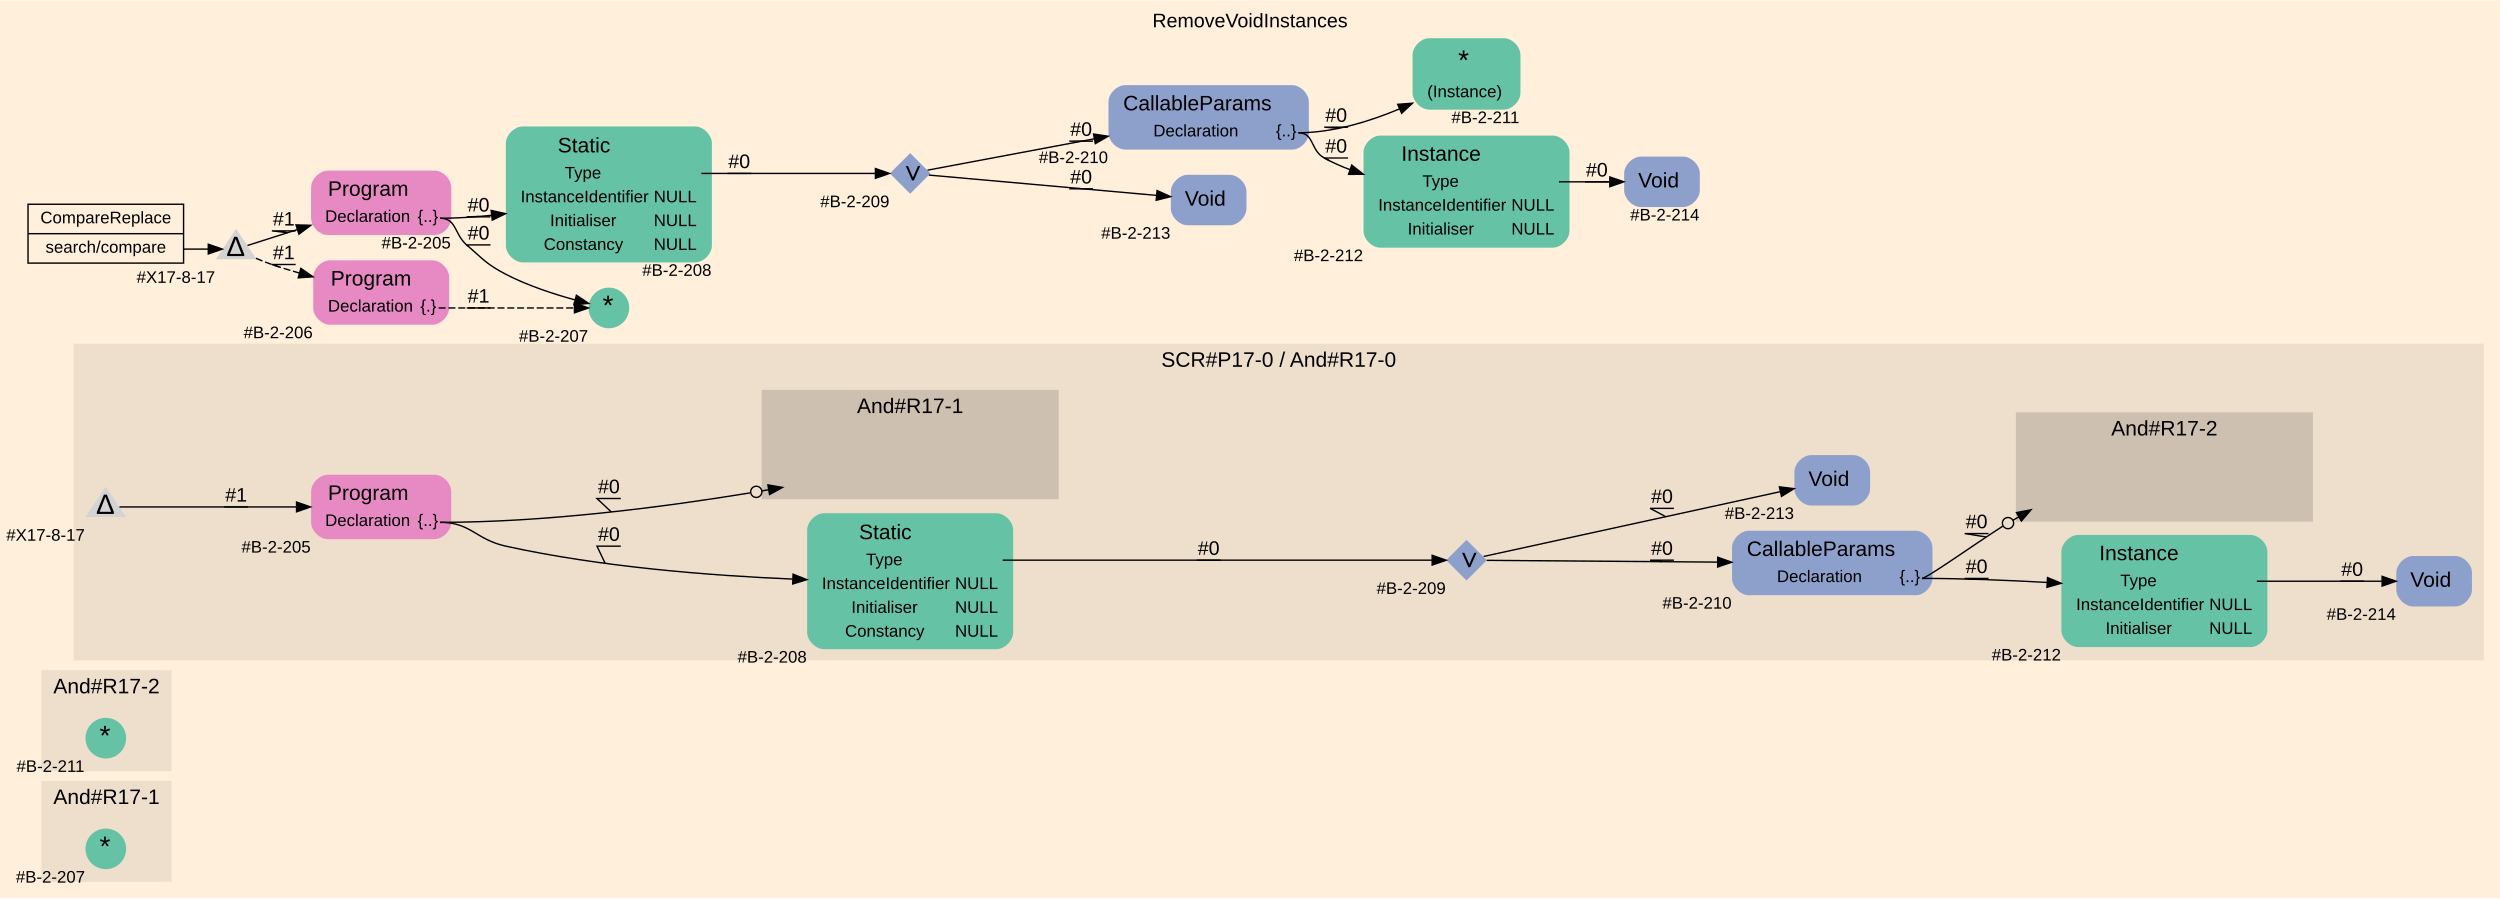
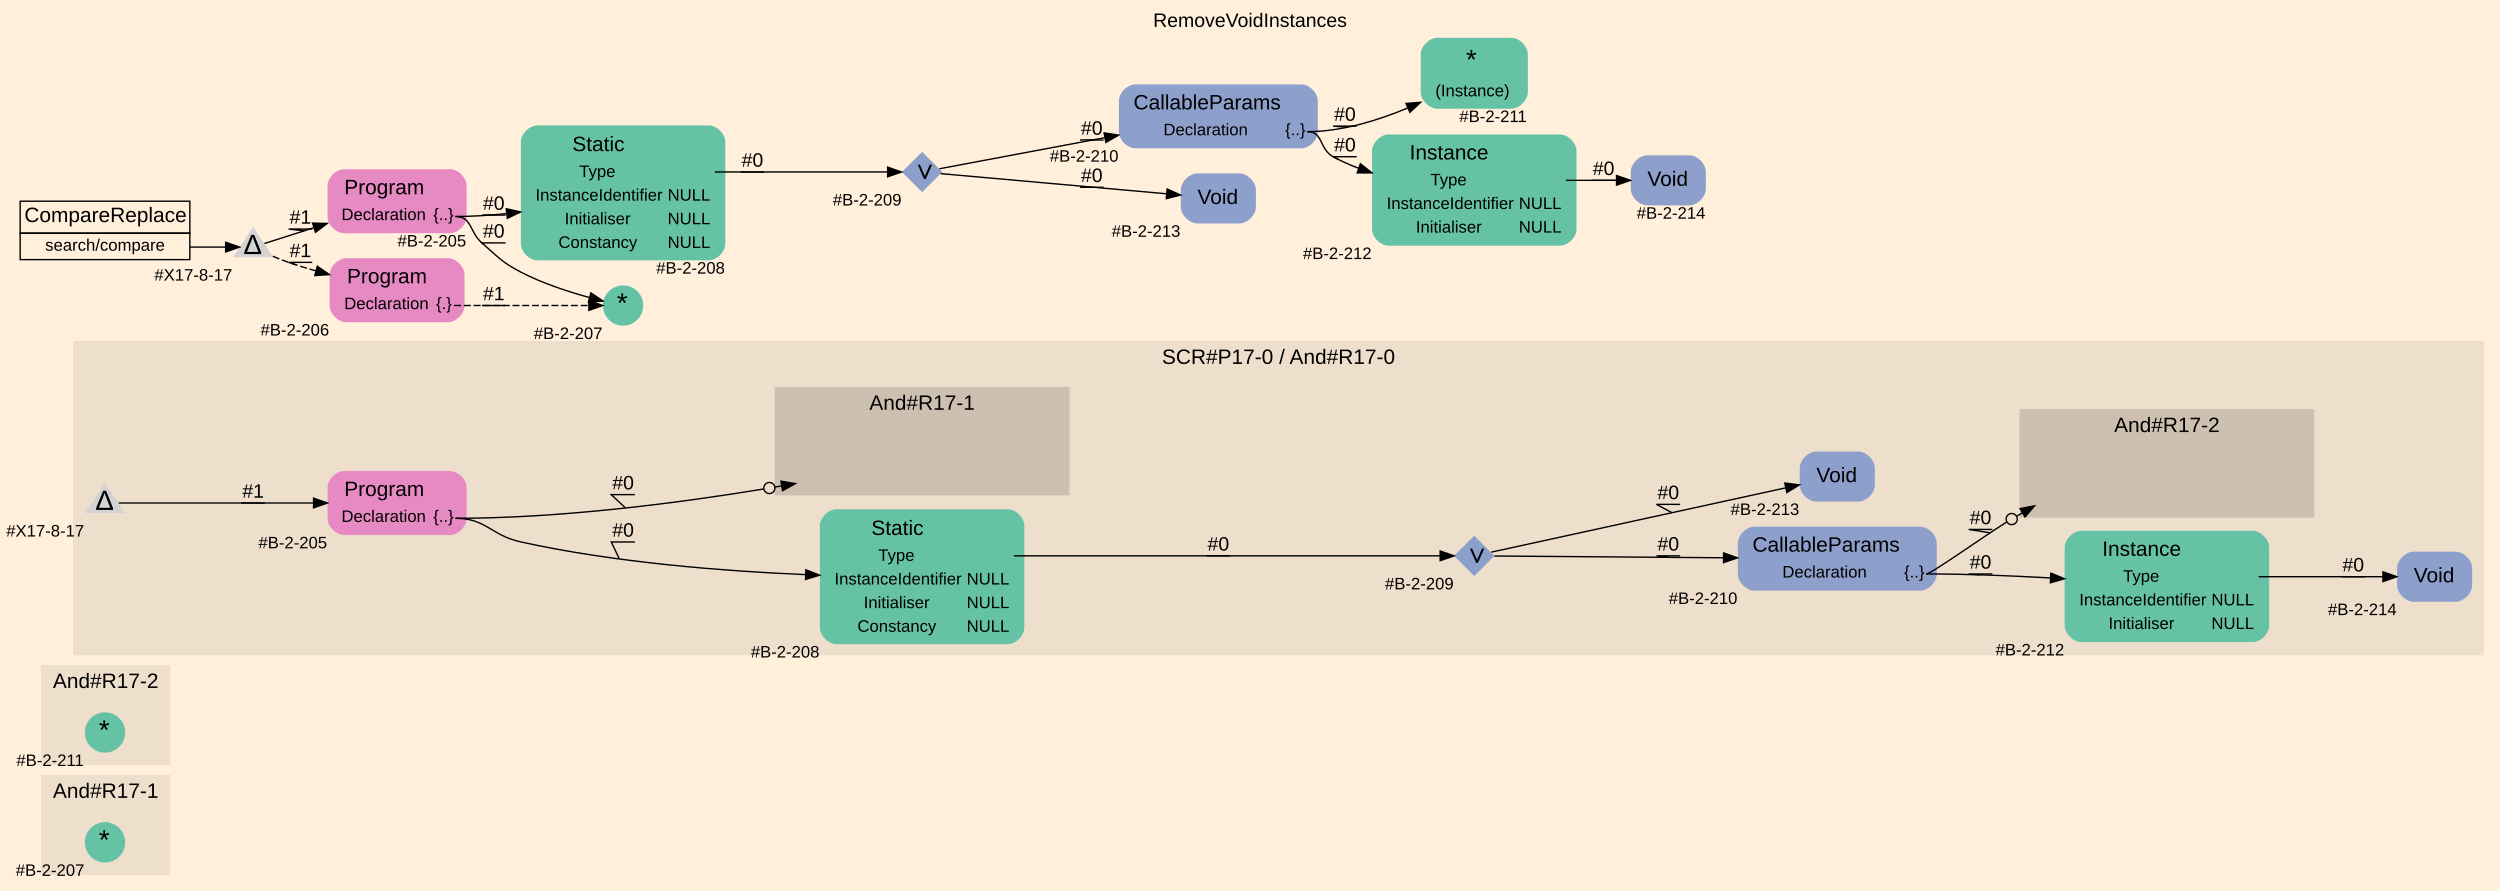
- <svg xmlns="http://www.w3.org/2000/svg" width="1784pt" height="641pt" viewBox="0.00 0.00 1784.00 640.50">
+ <svg xmlns="http://www.w3.org/2000/svg" width="1798pt" height="641pt" viewBox="0.00 0.00 1797.50 640.50">
  <g id="graph0" class="graph" transform="scale(1 1) rotate(0) translate(4 636.5)">
-     <polygon fill="#ffefdb" stroke="transparent" points="-4,4 -4,-636.5 1780,-636.5 1780,4 -4,4" />
-     <text text-anchor="middle" x="888" y="-617.3" font-family="Arial" font-size="14.00" fill="#000000">RemoveVoidInstances</text>
+     <polygon fill="#ffefdb" stroke="transparent" points="-4,4 -4,-636.5 1793.5,-636.5 1793.5,4 -4,4" />
+     <text text-anchor="middle" x="894.75" y="-617.3" font-family="Arial" font-size="14.00" fill="#000000">RemoveVoidInstances</text>
    <g id="clust1" class="cluster">
      <polygon fill="#eedfcc" stroke="#eedfcc" points="26,-8 26,-79 118,-79 118,-8 26,-8" />
      <text text-anchor="middle" x="72" y="-63" font-family="Arial" font-size="15.00" fill="#000000">And#R17-1</text>
    </g>
    <g id="clust2" class="cluster">
      <polygon fill="#eedfcc" stroke="#eedfcc" points="26,-87 26,-158 118,-158 118,-87 26,-87" />
      <text text-anchor="middle" x="72" y="-142" font-family="Arial" font-size="15.00" fill="#000000">And#R17-2</text>
    </g>
    <g id="clust3" class="cluster">
-       <polygon fill="#eedfcc" stroke="#eedfcc" points="49,-166 49,-391 1768,-391 1768,-166 49,-166" />
-       <text text-anchor="middle" x="908.5" y="-375" font-family="Arial" font-size="15.00" fill="#000000">SCR#P17-0 / And#R17-0</text>
+       <polygon fill="#eedfcc" stroke="#eedfcc" points="49,-166 49,-391 1781.5,-391 1781.5,-166 49,-166" />
+       <text text-anchor="middle" x="915.25" y="-375" font-family="Arial" font-size="15.00" fill="#000000">SCR#P17-0 / And#R17-0</text>
    </g>
    <g id="clust4" class="cluster">
-       <polygon fill="#cdc0b0" stroke="#cdc0b0" points="540,-281 540,-358 751,-358 751,-281 540,-281" />
-       <text text-anchor="middle" x="645.5" y="-342" font-family="Arial" font-size="15.00" fill="#000000">And#R17-1</text>
+       <polygon fill="#cdc0b0" stroke="#cdc0b0" points="553.5,-281 553.5,-358 764.5,-358 764.5,-281 553.5,-281" />
+       <text text-anchor="middle" x="659" y="-342" font-family="Arial" font-size="15.00" fill="#000000">And#R17-1</text>
    </g>
    <g id="clust5" class="cluster">
-       <polygon fill="#cdc0b0" stroke="#cdc0b0" points="1435,-265 1435,-342 1646,-342 1646,-265 1435,-265" />
-       <text text-anchor="middle" x="1540.5" y="-326" font-family="Arial" font-size="15.00" fill="#000000">And#R17-2</text>
+       <polygon fill="#cdc0b0" stroke="#cdc0b0" points="1448.5,-265 1448.5,-342 1659.5,-342 1659.5,-265 1448.5,-265" />
+       <text text-anchor="middle" x="1554" y="-326" font-family="Arial" font-size="15.00" fill="#000000">And#R17-2</text>
    </g>
    <g id="node1" class="node">
      <ellipse fill="#66c2a5" stroke="#000000" stroke-width="0" cx="71.5" cy="-31" rx="14.5" ry="14.5" />
      <text text-anchor="start" x="67" y="-26" font-family="Arial" font-size="20.00" fill="#000000">*</text>
      <text text-anchor="middle" x="32" y="-6.9" font-family="Arial" font-size="12.00" fill="#000000">#B-2-207</text>
    </g>
    <g id="node2" class="node">
      <ellipse fill="#66c2a5" stroke="#000000" stroke-width="0" cx="71.5" cy="-110" rx="14.5" ry="14.5" />
      <text text-anchor="start" x="67" y="-105" font-family="Arial" font-size="20.00" fill="#000000">*</text>
      <text text-anchor="middle" x="32" y="-85.9" font-family="Arial" font-size="12.00" fill="#000000">#B-2-211</text>
    </g>
    <g id="node3" class="node">
      <polygon fill="#d3d3d3" stroke="#000000" stroke-width="0" points="71.5,-289.5 57,-267.75 86,-267.75 71.5,-289.5" />
      <text text-anchor="start" x="64.5" y="-270" font-family="Arial" font-size="20.00" fill="#000000">Δ</text>
      <text text-anchor="middle" x="28.5" y="-250.9" font-family="Arial" font-size="12.00" fill="#000000">#X17-8-17</text>
    </g>
    <g id="node4" class="node">
-       <path fill="#e78ac3" stroke="transparent" d="M306,-298C306,-298 230,-298 230,-298 224,-298 218,-292 218,-286 218,-286 218,-264 218,-264 218,-258 224,-252 230,-252 230,-252 306,-252 306,-252 312,-252 318,-258 318,-264 318,-264 318,-286 318,-286 318,-292 312,-298 306,-298" />
-       <text text-anchor="start" x="230" y="-280" font-family="Arial" font-size="15.00" fill="#000000">Program</text>
-       <text text-anchor="start" x="228" y="-261.4" font-family="Arial" font-size="12.00" fill="#000000">Declaration</text>
-       <text text-anchor="start" x="294" y="-261.4" font-family="Arial" font-size="12.00" fill="#000000">{..}</text>
-       <text text-anchor="middle" x="193" y="-242.4" font-family="Arial" font-size="12.00" fill="#000000">#B-2-205</text>
+       <path fill="#e78ac3" stroke="transparent" d="M319.5,-298C319.5,-298 243.5,-298 243.5,-298 237.5,-298 231.5,-292 231.5,-286 231.5,-286 231.5,-264 231.5,-264 231.5,-258 237.5,-252 243.5,-252 243.5,-252 319.5,-252 319.5,-252 325.5,-252 331.5,-258 331.5,-264 331.5,-264 331.5,-286 331.5,-286 331.5,-292 325.5,-298 319.5,-298" />
+       <text text-anchor="start" x="243.5" y="-280" font-family="Arial" font-size="15.00" fill="#000000">Program</text>
+       <text text-anchor="start" x="241.5" y="-261.4" font-family="Arial" font-size="12.00" fill="#000000">Declaration</text>
+       <text text-anchor="start" x="307.5" y="-261.4" font-family="Arial" font-size="12.00" fill="#000000">{..}</text>
+       <text text-anchor="middle" x="206.5" y="-242.4" font-family="Arial" font-size="12.00" fill="#000000">#B-2-205</text>
    </g>
    <g id="edge1" class="edge">
-       <path fill="none" stroke="#000000" d="M81.245,-275C103.995,-275 162.124,-275 207.542,-275" />
-       <polygon fill="#000000" stroke="#000000" points="207.608,-278.5 217.608,-275 207.608,-271.5 207.608,-278.5" />
-       <text text-anchor="middle" x="164.5" y="-278.8" font-family="Arial" font-size="14.00" fill="#000000">#1</text>
-       <polyline fill="none" stroke="#000000" points="173,-275 156,-275 164.418,-275 " />
+       <path fill="none" stroke="#000000" d="M81.347,-275C105.951,-275 171.685,-275 221.161,-275" />
+       <polygon fill="#000000" stroke="#000000" points="221.451,-278.5 231.451,-275 221.451,-271.5 221.451,-278.5" />
+       <text text-anchor="middle" x="178" y="-278.8" font-family="Arial" font-size="14.00" fill="#000000">#1</text>
+       <polyline fill="none" stroke="#000000" points="186.5,-275 169.5,-275 178.102,-275 " />
    </g>
    <g id="node6" class="node">
-       <path fill="#66c2a5" stroke="transparent" d="M707,-270.5C707,-270.5 584,-270.5 584,-270.5 578,-270.5 572,-264.5 572,-258.5 572,-258.5 572,-185.5 572,-185.5 572,-179.5 578,-173.5 584,-173.5 584,-173.5 707,-173.5 707,-173.5 713,-173.5 719,-179.5 719,-185.5 719,-185.5 719,-258.5 719,-258.5 719,-264.5 713,-270.5 707,-270.5" />
-       <text text-anchor="start" x="609" y="-252" font-family="Arial" font-size="15.00" fill="#000000">Static</text>
-       <text text-anchor="start" x="614" y="-233.4" font-family="Arial" font-size="12.00" fill="#000000">Type</text>
-       <text text-anchor="start" x="582.5" y="-216.4" font-family="Arial" font-size="12.00" fill="#000000">InstanceIdentifier</text>
-       <text text-anchor="start" x="677.5" y="-216.4" font-family="Arial" font-size="12.00" fill="#000000">NULL</text>
-       <text text-anchor="start" x="603.5" y="-199.4" font-family="Arial" font-size="12.00" fill="#000000">Initialiser</text>
-       <text text-anchor="start" x="677.5" y="-199.4" font-family="Arial" font-size="12.00" fill="#000000">NULL</text>
-       <text text-anchor="start" x="599" y="-182.4" font-family="Arial" font-size="12.00" fill="#000000">Constancy</text>
-       <text text-anchor="start" x="677.5" y="-182.4" font-family="Arial" font-size="12.00" fill="#000000">NULL</text>
-       <text text-anchor="middle" x="547" y="-163.9" font-family="Arial" font-size="12.00" fill="#000000">#B-2-208</text>
+       <path fill="#66c2a5" stroke="transparent" d="M720.5,-270.5C720.5,-270.5 597.5,-270.5 597.5,-270.5 591.5,-270.5 585.5,-264.5 585.5,-258.5 585.5,-258.5 585.5,-185.5 585.5,-185.5 585.5,-179.5 591.5,-173.5 597.5,-173.5 597.5,-173.5 720.5,-173.5 720.5,-173.5 726.5,-173.5 732.5,-179.5 732.5,-185.5 732.5,-185.5 732.5,-258.5 732.5,-258.5 732.5,-264.5 726.5,-270.5 720.5,-270.5" />
+       <text text-anchor="start" x="622.5" y="-252" font-family="Arial" font-size="15.00" fill="#000000">Static</text>
+       <text text-anchor="start" x="627.5" y="-233.4" font-family="Arial" font-size="12.00" fill="#000000">Type</text>
+       <text text-anchor="start" x="596" y="-216.4" font-family="Arial" font-size="12.00" fill="#000000">InstanceIdentifier</text>
+       <text text-anchor="start" x="691" y="-216.4" font-family="Arial" font-size="12.00" fill="#000000">NULL</text>
+       <text text-anchor="start" x="617" y="-199.4" font-family="Arial" font-size="12.00" fill="#000000">Initialiser</text>
+       <text text-anchor="start" x="691" y="-199.4" font-family="Arial" font-size="12.00" fill="#000000">NULL</text>
+       <text text-anchor="start" x="612.5" y="-182.4" font-family="Arial" font-size="12.00" fill="#000000">Constancy</text>
+       <text text-anchor="start" x="691" y="-182.4" font-family="Arial" font-size="12.00" fill="#000000">NULL</text>
+       <text text-anchor="middle" x="560.5" y="-163.9" font-family="Arial" font-size="12.00" fill="#000000">#B-2-208</text>
    </g>
    <g id="edge3" class="edge">
-       <path fill="none" stroke="#000000" d="M310,-264C332.213,-264 335.306,-251.777 357,-247 424.855,-232.058 503.527,-225.963 561.561,-223.517" />
-       <polygon fill="#000000" stroke="#000000" points="561.93,-227.006 571.785,-223.115 561.655,-220.011 561.93,-227.006" />
-       <text text-anchor="middle" x="430.5" y="-250.8" font-family="Arial" font-size="14.00" fill="#000000">#0</text>
-       <polyline fill="none" stroke="#000000" points="439,-247 422,-247 427.855,-234.739 " />
+       <path fill="none" stroke="#000000" d="M323.5,-264C345.713,-264 348.806,-251.777 370.5,-247 438.355,-232.058 517.027,-225.963 575.061,-223.517" />
+       <polygon fill="#000000" stroke="#000000" points="575.43,-227.006 585.285,-223.115 575.155,-220.011 575.43,-227.006" />
+       <text text-anchor="middle" x="444" y="-250.8" font-family="Arial" font-size="14.00" fill="#000000">#0</text>
+       <polyline fill="none" stroke="#000000" points="452.5,-247 435.5,-247 441.355,-234.739 " />
    </g>
    <g id="node11" class="node">
</g>
    <g id="edge2" class="edge">
-       <path fill="none" stroke="#000000" d="M310,-264C384.135,-264 466.743,-274.457 531.438,-285.058" />
-       <polygon fill="#000000" stroke="#000000" points="543.97,-290.731 554.414,-288.951 545.139,-283.83 543.97,-290.731" />
-       <polyline fill="none" stroke="#000000" points="544.554,-287.28 539.625,-286.445 " />
-       <ellipse fill="none" stroke="#000000" cx="535.681" cy="-285.777" rx="4" ry="4" />
-       <text text-anchor="middle" x="430.5" y="-284.8" font-family="Arial" font-size="14.00" fill="#000000">#0</text>
-       <polyline fill="none" stroke="#000000" points="439,-281 422,-281 432.258,-271.404 " />
+       <path fill="none" stroke="#000000" d="M323.5,-264C397.635,-264 480.243,-274.457 544.938,-285.058" />
+       <polygon fill="#000000" stroke="#000000" points="557.47,-290.731 567.914,-288.951 558.639,-283.83 557.47,-290.731" />
+       <polyline fill="none" stroke="#000000" points="558.054,-287.28 553.125,-286.445 " />
+       <ellipse fill="none" stroke="#000000" cx="549.181" cy="-285.777" rx="4" ry="4" />
+       <text text-anchor="middle" x="444" y="-284.8" font-family="Arial" font-size="14.00" fill="#000000">#0</text>
+       <polyline fill="none" stroke="#000000" points="452.5,-281 435.5,-281 445.758,-271.404 " />
    </g>
    <g id="node5" class="node">
-       <path fill="#66c2a5" stroke="transparent" d="M1602,-255C1602,-255 1479,-255 1479,-255 1473,-255 1467,-249 1467,-243 1467,-243 1467,-187 1467,-187 1467,-181 1473,-175 1479,-175 1479,-175 1602,-175 1602,-175 1608,-175 1614,-181 1614,-187 1614,-187 1614,-243 1614,-243 1614,-249 1608,-255 1602,-255" />
-       <text text-anchor="start" x="1494" y="-237" font-family="Arial" font-size="15.00" fill="#000000">Instance</text>
-       <text text-anchor="start" x="1509" y="-218.4" font-family="Arial" font-size="12.00" fill="#000000">Type</text>
-       <text text-anchor="start" x="1477.5" y="-201.4" font-family="Arial" font-size="12.00" fill="#000000">InstanceIdentifier</text>
-       <text text-anchor="start" x="1572.5" y="-201.4" font-family="Arial" font-size="12.00" fill="#000000">NULL</text>
-       <text text-anchor="start" x="1498.5" y="-184.4" font-family="Arial" font-size="12.00" fill="#000000">Initialiser</text>
-       <text text-anchor="start" x="1572.5" y="-184.4" font-family="Arial" font-size="12.00" fill="#000000">NULL</text>
-       <text text-anchor="middle" x="1442" y="-165.4" font-family="Arial" font-size="12.00" fill="#000000">#B-2-212</text>
+       <path fill="#66c2a5" stroke="transparent" d="M1615.5,-255C1615.5,-255 1492.5,-255 1492.5,-255 1486.5,-255 1480.5,-249 1480.5,-243 1480.5,-243 1480.5,-187 1480.5,-187 1480.5,-181 1486.5,-175 1492.5,-175 1492.5,-175 1615.5,-175 1615.5,-175 1621.5,-175 1627.5,-181 1627.5,-187 1627.5,-187 1627.5,-243 1627.5,-243 1627.5,-249 1621.5,-255 1615.5,-255" />
+       <text text-anchor="start" x="1507.5" y="-237" font-family="Arial" font-size="15.00" fill="#000000">Instance</text>
+       <text text-anchor="start" x="1522.5" y="-218.4" font-family="Arial" font-size="12.00" fill="#000000">Type</text>
+       <text text-anchor="start" x="1491" y="-201.4" font-family="Arial" font-size="12.00" fill="#000000">InstanceIdentifier</text>
+       <text text-anchor="start" x="1586" y="-201.4" font-family="Arial" font-size="12.00" fill="#000000">NULL</text>
+       <text text-anchor="start" x="1512" y="-184.4" font-family="Arial" font-size="12.00" fill="#000000">Initialiser</text>
+       <text text-anchor="start" x="1586" y="-184.4" font-family="Arial" font-size="12.00" fill="#000000">NULL</text>
+       <text text-anchor="middle" x="1455.5" y="-165.4" font-family="Arial" font-size="12.00" fill="#000000">#B-2-212</text>
    </g>
    <g id="node7" class="node">
-       <path fill="#8da0cb" stroke="transparent" d="M1748,-240C1748,-240 1718,-240 1718,-240 1712,-240 1706,-234 1706,-228 1706,-228 1706,-216 1706,-216 1706,-210 1712,-204 1718,-204 1718,-204 1748,-204 1748,-204 1754,-204 1760,-210 1760,-216 1760,-216 1760,-228 1760,-228 1760,-234 1754,-240 1748,-240" />
-       <text text-anchor="start" x="1716" y="-218" font-family="Arial" font-size="15.00" fill="#000000">Void</text>
-       <text text-anchor="middle" x="1681" y="-194.4" font-family="Arial" font-size="12.00" fill="#000000">#B-2-214</text>
+       <path fill="#8da0cb" stroke="transparent" d="M1761.5,-240C1761.5,-240 1731.5,-240 1731.5,-240 1725.5,-240 1719.5,-234 1719.5,-228 1719.5,-228 1719.5,-216 1719.5,-216 1719.5,-210 1725.5,-204 1731.5,-204 1731.5,-204 1761.5,-204 1761.5,-204 1767.5,-204 1773.5,-210 1773.5,-216 1773.5,-216 1773.5,-228 1773.5,-228 1773.5,-234 1767.5,-240 1761.5,-240" />
+       <text text-anchor="start" x="1731.5" y="-218" font-family="Arial" font-size="15.00" fill="#000000">Void</text>
+       <text text-anchor="middle" x="1694.5" y="-194.4" font-family="Arial" font-size="12.00" fill="#000000">#B-2-214</text>
    </g>
    <g id="edge4" class="edge">
-       <path fill="none" stroke="#000000" d="M1606.5,-222C1636.478,-222 1670.452,-222 1695.638,-222" />
-       <polygon fill="#000000" stroke="#000000" points="1695.856,-225.5 1705.856,-222 1695.856,-218.5 1695.856,-225.5" />
-       <text text-anchor="middle" x="1674.5" y="-225.8" font-family="Arial" font-size="14.00" fill="#000000">#0</text>
-       <polyline fill="none" stroke="#000000" points="1683,-222 1666,-222 1675.469,-222 " />
+       <path fill="none" stroke="#000000" d="M1620,-222C1649.978,-222 1683.952,-222 1709.138,-222" />
+       <polygon fill="#000000" stroke="#000000" points="1709.356,-225.5 1719.356,-222 1709.356,-218.5 1709.356,-225.5" />
+       <text text-anchor="middle" x="1688" y="-225.8" font-family="Arial" font-size="14.00" fill="#000000">#0</text>
+       <polyline fill="none" stroke="#000000" points="1696.5,-222 1679.5,-222 1688.969,-222 " />
    </g>
    <g id="node8" class="node">
-       <polygon fill="#8da0cb" stroke="#000000" stroke-width="0" points="1042.5,-251.5 1028,-237 1042.5,-222.5 1057,-237 1042.5,-251.5" />
-       <text text-anchor="start" x="1034.5" y="-232" font-family="Arial" font-size="20.00" fill="#000000">∨</text>
-       <text text-anchor="middle" x="1003" y="-212.9" font-family="Arial" font-size="12.00" fill="#000000">#B-2-209</text>
+       <polygon fill="#8da0cb" stroke="#000000" stroke-width="0" points="1056,-251.5 1041.5,-237 1056,-222.5 1070.5,-237 1056,-251.5" />
+       <text text-anchor="start" x="1048" y="-232" font-family="Arial" font-size="20.00" fill="#000000">∨</text>
+       <text text-anchor="middle" x="1016.5" y="-212.9" font-family="Arial" font-size="12.00" fill="#000000">#B-2-209</text>
    </g>
    <g id="edge5" class="edge">
-       <path fill="none" stroke="#000000" d="M711.5,-237C826.012,-237 962.808,-237 1017.812,-237" />
-       <polygon fill="#000000" stroke="#000000" points="1017.981,-240.5 1027.981,-237 1017.981,-233.5 1017.981,-240.5" />
-       <text text-anchor="middle" x="858.5" y="-240.8" font-family="Arial" font-size="14.00" fill="#000000">#0</text>
-       <polyline fill="none" stroke="#000000" points="867,-237 850,-237 858.493,-237 " />
+       <path fill="none" stroke="#000000" d="M725,-237C839.512,-237 976.308,-237 1031.312,-237" />
+       <polygon fill="#000000" stroke="#000000" points="1031.481,-240.5 1041.481,-237 1031.481,-233.5 1031.481,-240.5" />
+       <text text-anchor="middle" x="872" y="-240.8" font-family="Arial" font-size="14.00" fill="#000000">#0</text>
+       <polyline fill="none" stroke="#000000" points="880.5,-237 863.5,-237 871.993,-237 " />
    </g>
    <g id="node9" class="node">
-       <path fill="#8da0cb" stroke="transparent" d="M1363,-258C1363,-258 1244,-258 1244,-258 1238,-258 1232,-252 1232,-246 1232,-246 1232,-224 1232,-224 1232,-218 1238,-212 1244,-212 1244,-212 1363,-212 1363,-212 1369,-212 1375,-218 1375,-224 1375,-224 1375,-246 1375,-246 1375,-252 1369,-258 1363,-258" />
-       <text text-anchor="start" x="1242.5" y="-240" font-family="Arial" font-size="15.00" fill="#000000">CallableParams</text>
-       <text text-anchor="start" x="1264" y="-221.4" font-family="Arial" font-size="12.00" fill="#000000">Declaration</text>
-       <text text-anchor="start" x="1351.5" y="-221.4" font-family="Arial" font-size="12.00" fill="#000000">{..}</text>
-       <text text-anchor="middle" x="1207" y="-202.4" font-family="Arial" font-size="12.00" fill="#000000">#B-2-210</text>
+       <path fill="#8da0cb" stroke="transparent" d="M1376.5,-258C1376.5,-258 1257.5,-258 1257.5,-258 1251.5,-258 1245.5,-252 1245.5,-246 1245.5,-246 1245.5,-224 1245.5,-224 1245.5,-218 1251.5,-212 1257.5,-212 1257.5,-212 1376.5,-212 1376.5,-212 1382.5,-212 1388.5,-218 1388.5,-224 1388.5,-224 1388.5,-246 1388.5,-246 1388.5,-252 1382.5,-258 1376.5,-258" />
+       <text text-anchor="start" x="1256" y="-240" font-family="Arial" font-size="15.00" fill="#000000">CallableParams</text>
+       <text text-anchor="start" x="1277.5" y="-221.4" font-family="Arial" font-size="12.00" fill="#000000">Declaration</text>
+       <text text-anchor="start" x="1365" y="-221.4" font-family="Arial" font-size="12.00" fill="#000000">{..}</text>
+       <text text-anchor="middle" x="1220.5" y="-202.4" font-family="Arial" font-size="12.00" fill="#000000">#B-2-210</text>
    </g>
    <g id="edge6" class="edge">
-       <path fill="none" stroke="#000000" d="M1056.904,-236.89C1087.817,-236.653 1162.512,-236.08 1221.65,-235.627" />
-       <polygon fill="#000000" stroke="#000000" points="1221.774,-239.126 1231.746,-235.55 1221.72,-232.127 1221.774,-239.126" />
-       <text text-anchor="middle" x="1182" y="-240.8" font-family="Arial" font-size="14.00" fill="#000000">#0</text>
-       <polyline fill="none" stroke="#000000" points="1190.5,-237 1173.5,-237 1181.968,-235.931 " />
+       <path fill="none" stroke="#000000" d="M1070.404,-236.89C1101.317,-236.653 1176.012,-236.08 1235.15,-235.627" />
+       <polygon fill="#000000" stroke="#000000" points="1235.274,-239.126 1245.246,-235.55 1235.22,-232.127 1235.274,-239.126" />
+       <text text-anchor="middle" x="1195.5" y="-240.8" font-family="Arial" font-size="14.00" fill="#000000">#0</text>
+       <polyline fill="none" stroke="#000000" points="1204,-237 1187,-237 1195.468,-235.931 " />
    </g>
    <g id="node10" class="node">
-       <path fill="#8da0cb" stroke="transparent" d="M1318.5,-312C1318.5,-312 1288.5,-312 1288.5,-312 1282.5,-312 1276.5,-306 1276.5,-300 1276.5,-300 1276.5,-288 1276.5,-288 1276.5,-282 1282.5,-276 1288.5,-276 1288.5,-276 1318.5,-276 1318.5,-276 1324.5,-276 1330.5,-282 1330.5,-288 1330.5,-288 1330.5,-300 1330.5,-300 1330.5,-306 1324.5,-312 1318.5,-312" />
-       <text text-anchor="start" x="1286.5" y="-290" font-family="Arial" font-size="15.00" fill="#000000">Void</text>
-       <text text-anchor="middle" x="1251.5" y="-266.4" font-family="Arial" font-size="12.00" fill="#000000">#B-2-213</text>
+       <path fill="#8da0cb" stroke="transparent" d="M1332,-312C1332,-312 1302,-312 1302,-312 1296,-312 1290,-306 1290,-300 1290,-300 1290,-288 1290,-288 1290,-282 1296,-276 1302,-276 1302,-276 1332,-276 1332,-276 1338,-276 1344,-282 1344,-288 1344,-288 1344,-300 1344,-300 1344,-306 1338,-312 1332,-312" />
+       <text text-anchor="start" x="1302" y="-290" font-family="Arial" font-size="15.00" fill="#000000">Void</text>
+       <text text-anchor="middle" x="1265" y="-266.4" font-family="Arial" font-size="12.00" fill="#000000">#B-2-213</text>
    </g>
    <g id="edge7" class="edge">
-       <path fill="none" stroke="#000000" d="M1054.738,-239.673C1092.275,-247.87 1206.84,-272.89 1266.501,-285.92" />
-       <polygon fill="#000000" stroke="#000000" points="1265.762,-289.341 1276.278,-288.055 1267.255,-282.502 1265.762,-289.341" />
-       <text text-anchor="middle" x="1182" y="-277.8" font-family="Arial" font-size="14.00" fill="#000000">#0</text>
-       <polyline fill="none" stroke="#000000" points="1190.5,-274 1173.5,-274 1184.623,-268.038 " />
+       <path fill="none" stroke="#000000" d="M1068.238,-239.673C1105.775,-247.87 1220.34,-272.89 1280.001,-285.92" />
+       <polygon fill="#000000" stroke="#000000" points="1279.262,-289.341 1289.778,-288.055 1280.755,-282.502 1279.262,-289.341" />
+       <text text-anchor="middle" x="1195.5" y="-277.8" font-family="Arial" font-size="14.00" fill="#000000">#0</text>
+       <polyline fill="none" stroke="#000000" points="1204,-274 1187,-274 1198.123,-268.038 " />
    </g>
    <g id="edge9" class="edge">
-       <path fill="none" stroke="#000000" d="M1367.5,-224C1396.563,-224 1428.334,-222.718 1456.629,-221.121" />
-       <polygon fill="#000000" stroke="#000000" points="1457.107,-224.599 1466.885,-220.52 1456.697,-217.611 1457.107,-224.599" />
-       <text text-anchor="middle" x="1406.5" y="-227.8" font-family="Arial" font-size="14.00" fill="#000000">#0</text>
-       <polyline fill="none" stroke="#000000" points="1415,-224 1398,-224 1405.973,-223.367 " />
+       <path fill="none" stroke="#000000" d="M1381,-224C1410.063,-224 1441.834,-222.718 1470.129,-221.121" />
+       <polygon fill="#000000" stroke="#000000" points="1470.607,-224.599 1480.385,-220.52 1470.197,-217.611 1470.607,-224.599" />
+       <text text-anchor="middle" x="1420" y="-227.8" font-family="Arial" font-size="14.00" fill="#000000">#0</text>
+       <polyline fill="none" stroke="#000000" points="1428.5,-224 1411.5,-224 1419.473,-223.367 " />
    </g>
    <g id="node12" class="node">
</g>
    <g id="edge8" class="edge">
-       <path fill="none" stroke="#000000" d="M1367.5,-224C1370.757,-224 1402.387,-246.591 1425.159,-261.279" />
-       <polygon fill="#000000" stroke="#000000" points="1434.951,-270.992 1445.359,-272.974 1438.458,-264.934 1434.951,-270.992" />
-       <polyline fill="none" stroke="#000000" points="1436.705,-267.963 1432.377,-265.458 " />
-       <ellipse fill="none" stroke="#000000" cx="1428.916" cy="-263.454" rx="4" ry="4" />
-       <text text-anchor="middle" x="1406.5" y="-259.8" font-family="Arial" font-size="14.00" fill="#000000">#0</text>
-       <polyline fill="none" stroke="#000000" points="1415,-256 1398,-256 1413.4,-253.546 " />
+       <path fill="none" stroke="#000000" d="M1381,-224C1384.257,-224 1415.887,-246.591 1438.659,-261.279" />
+       <polygon fill="#000000" stroke="#000000" points="1448.451,-270.992 1458.859,-272.974 1451.958,-264.934 1448.451,-270.992" />
+       <polyline fill="none" stroke="#000000" points="1450.205,-267.963 1445.877,-265.458 " />
+       <ellipse fill="none" stroke="#000000" cx="1442.416" cy="-263.454" rx="4" ry="4" />
+       <text text-anchor="middle" x="1420" y="-259.8" font-family="Arial" font-size="14.00" fill="#000000">#0</text>
+       <polyline fill="none" stroke="#000000" points="1428.5,-256 1411.5,-256 1426.9,-253.546 " />
    </g>
    <g id="node13" class="node">
-       <polygon fill="#ffefdb" stroke="#000000" points="16,-449 16,-491 127,-491 127,-449 16,-449" />
-       <text text-anchor="middle" x="71.5" y="-477.4" font-family="Arial" font-size="12.00" fill="#000000">CompareReplace</text>
-       <polyline fill="none" stroke="#000000" points="16,-470 127,-470 " />
-       <text text-anchor="middle" x="71.5" y="-456.4" font-family="Arial" font-size="12.00" fill="#000000">search/compare</text>
+       <polygon fill="#ffefdb" stroke="transparent" points="140.5,-496 2.5,-496 2.5,-446 140.5,-446 140.5,-496" />
+       <polygon fill="none" stroke="#000000" points="10.5,-469 10.5,-492 132.5,-492 132.5,-469 10.5,-469" />
+       <text text-anchor="start" x="13.5" y="-477" font-family="Arial" font-size="15.00" fill="#000000">CompareReplace</text>
+       <polygon fill="none" stroke="#000000" points="10.5,-450 10.5,-469 132.5,-469 132.5,-450 10.5,-450" />
+       <text text-anchor="start" x="28.5" y="-456.4" font-family="Arial" font-size="12.00" fill="#000000">search/compare</text>
    </g>
    <g id="node14" class="node">
-       <polygon fill="#d3d3d3" stroke="#000000" stroke-width="0" points="164.5,-473.5 150,-451.75 179,-451.75 164.5,-473.5" />
-       <text text-anchor="start" x="157.5" y="-454" font-family="Arial" font-size="20.00" fill="#000000">Δ</text>
-       <text text-anchor="middle" x="121.5" y="-434.9" font-family="Arial" font-size="12.00" fill="#000000">#X17-8-17</text>
+       <polygon fill="#d3d3d3" stroke="#000000" stroke-width="0" points="178,-473.5 163.5,-451.75 192.5,-451.75 178,-473.5" />
+       <text text-anchor="start" x="171" y="-454" font-family="Arial" font-size="20.00" fill="#000000">Δ</text>
+       <text text-anchor="middle" x="135" y="-434.9" font-family="Arial" font-size="12.00" fill="#000000">#X17-8-17</text>
    </g>
    <g id="edge10" class="edge">
-       <path fill="none" stroke="#000000" d="M127,-459C132.713,-459 138.915,-459 144.601,-459" />
-       <polygon fill="#000000" stroke="#000000" points="144.631,-462.5 154.631,-459 144.631,-455.5 144.631,-462.5" />
+       <path fill="none" stroke="#000000" d="M132.5,-459C140.876,-459 150.119,-459 158.074,-459" />
+       <polygon fill="#000000" stroke="#000000" points="158.237,-462.5 168.237,-459 158.237,-455.5 158.237,-462.5" />
    </g>
    <g id="node15" class="node">
-       <path fill="#e78ac3" stroke="transparent" d="M306,-515C306,-515 230,-515 230,-515 224,-515 218,-509 218,-503 218,-503 218,-481 218,-481 218,-475 224,-469 230,-469 230,-469 306,-469 306,-469 312,-469 318,-475 318,-481 318,-481 318,-503 318,-503 318,-509 312,-515 306,-515" />
-       <text text-anchor="start" x="230" y="-497" font-family="Arial" font-size="15.00" fill="#000000">Program</text>
-       <text text-anchor="start" x="228" y="-478.4" font-family="Arial" font-size="12.00" fill="#000000">Declaration</text>
-       <text text-anchor="start" x="294" y="-478.4" font-family="Arial" font-size="12.00" fill="#000000">{..}</text>
-       <text text-anchor="middle" x="293" y="-459.4" font-family="Arial" font-size="12.00" fill="#000000">#B-2-205</text>
+       <path fill="#e78ac3" stroke="transparent" d="M319.5,-515C319.5,-515 243.5,-515 243.5,-515 237.5,-515 231.5,-509 231.5,-503 231.5,-503 231.5,-481 231.5,-481 231.5,-475 237.5,-469 243.5,-469 243.5,-469 319.5,-469 319.5,-469 325.5,-469 331.5,-475 331.5,-481 331.5,-481 331.5,-503 331.5,-503 331.5,-509 325.5,-515 319.5,-515" />
+       <text text-anchor="start" x="243.5" y="-497" font-family="Arial" font-size="15.00" fill="#000000">Program</text>
+       <text text-anchor="start" x="241.5" y="-478.4" font-family="Arial" font-size="12.00" fill="#000000">Declaration</text>
+       <text text-anchor="start" x="307.5" y="-478.4" font-family="Arial" font-size="12.00" fill="#000000">{..}</text>
+       <text text-anchor="middle" x="306.5" y="-459.4" font-family="Arial" font-size="12.00" fill="#000000">#B-2-205</text>
    </g>
    <g id="edge11" class="edge">
-       <path fill="none" stroke="#000000" d="M172.621,-461.589C180.714,-464.17 193.93,-468.384 207.981,-472.864" />
-       <polygon fill="#000000" stroke="#000000" points="207.199,-476.288 217.79,-475.991 209.325,-469.618 207.199,-476.288" />
-       <text text-anchor="middle" x="198.5" y="-475.8" font-family="Arial" font-size="14.00" fill="#000000">#1</text>
-       <polyline fill="none" stroke="#000000" points="207,-472 190,-472 201.152,-470.686 " />
+       <path fill="none" stroke="#000000" d="M186.121,-461.589C194.214,-464.17 207.43,-468.384 221.481,-472.864" />
+       <polygon fill="#000000" stroke="#000000" points="220.699,-476.288 231.29,-475.991 222.825,-469.618 220.699,-476.288" />
+       <text text-anchor="middle" x="212" y="-475.8" font-family="Arial" font-size="14.00" fill="#000000">#1</text>
+       <polyline fill="none" stroke="#000000" points="220.5,-472 203.5,-472 214.652,-470.686 " />
    </g>
    <g id="node24" class="node">
-       <path fill="#e78ac3" stroke="transparent" d="M304.5,-451C304.5,-451 231.5,-451 231.5,-451 225.5,-451 219.5,-445 219.5,-439 219.5,-439 219.5,-417 219.5,-417 219.5,-411 225.5,-405 231.5,-405 231.5,-405 304.5,-405 304.5,-405 310.5,-405 316.5,-411 316.5,-417 316.5,-417 316.5,-439 316.5,-439 316.5,-445 310.5,-451 304.5,-451" />
-       <text text-anchor="start" x="232" y="-433" font-family="Arial" font-size="15.00" fill="#000000">Program</text>
-       <text text-anchor="start" x="230" y="-414.4" font-family="Arial" font-size="12.00" fill="#000000">Declaration</text>
-       <text text-anchor="start" x="296" y="-414.4" font-family="Arial" font-size="12.00" fill="#000000">{.}</text>
-       <text text-anchor="middle" x="194.5" y="-395.4" font-family="Arial" font-size="12.00" fill="#000000">#B-2-206</text>
+       <path fill="#e78ac3" stroke="transparent" d="M318,-451C318,-451 245,-451 245,-451 239,-451 233,-445 233,-439 233,-439 233,-417 233,-417 233,-411 239,-405 245,-405 245,-405 318,-405 318,-405 324,-405 330,-411 330,-417 330,-417 330,-439 330,-439 330,-445 324,-451 318,-451" />
+       <text text-anchor="start" x="245.5" y="-433" font-family="Arial" font-size="15.00" fill="#000000">Program</text>
+       <text text-anchor="start" x="243.5" y="-414.4" font-family="Arial" font-size="12.00" fill="#000000">Declaration</text>
+       <text text-anchor="start" x="309.5" y="-414.4" font-family="Arial" font-size="12.00" fill="#000000">{.}</text>
+       <text text-anchor="middle" x="208" y="-395.4" font-family="Arial" font-size="12.00" fill="#000000">#B-2-206</text>
    </g>
    <g id="edge12" class="edge">
-       <path fill="none" stroke="#000000" stroke-dasharray="5,2" d="M178.642,-452.434C182.298,-450.866 186.259,-449.278 190,-448 196.311,-445.844 202.978,-443.798 209.65,-441.894" />
-       <polygon fill="#000000" stroke="#000000" points="210.676,-445.242 219.387,-439.212 208.816,-438.494 210.676,-445.242" />
-       <text text-anchor="middle" x="198.5" y="-451.8" font-family="Arial" font-size="14.00" fill="#000000">#1</text>
-       <polyline fill="none" stroke="#000000" points="207,-448 190,-448 195.401,-446.208 " />
+       <path fill="none" stroke="#000000" stroke-dasharray="5,2" d="M192.142,-452.434C195.798,-450.866 199.759,-449.278 203.5,-448 209.811,-445.844 216.478,-443.798 223.15,-441.894" />
+       <polygon fill="#000000" stroke="#000000" points="224.176,-445.242 232.887,-439.212 222.316,-438.494 224.176,-445.242" />
+       <text text-anchor="middle" x="212" y="-451.8" font-family="Arial" font-size="14.00" fill="#000000">#1</text>
+       <polyline fill="none" stroke="#000000" points="220.5,-448 203.5,-448 208.901,-446.208 " />
    </g>
    <g id="node16" class="node">
-       <ellipse fill="#66c2a5" stroke="#000000" stroke-width="0" cx="430.5" cy="-417" rx="14.5" ry="14.5" />
-       <text text-anchor="start" x="426" y="-412" font-family="Arial" font-size="20.00" fill="#000000">*</text>
-       <text text-anchor="middle" x="391" y="-392.9" font-family="Arial" font-size="12.00" fill="#000000">#B-2-207</text>
+       <ellipse fill="#66c2a5" stroke="#000000" stroke-width="0" cx="444" cy="-417" rx="14.5" ry="14.5" />
+       <text text-anchor="start" x="439.5" y="-412" font-family="Arial" font-size="20.00" fill="#000000">*</text>
+       <text text-anchor="middle" x="404.5" y="-392.9" font-family="Arial" font-size="12.00" fill="#000000">#B-2-207</text>
    </g>
    <g id="edge13" class="edge">
-       <path fill="none" stroke="#000000" d="M310,-481C321.942,-481 319.978,-469.825 329,-462 340.752,-451.808 343.199,-448.177 357,-441 372.621,-432.877 391.529,-426.777 406.256,-422.76" />
-       <polygon fill="#000000" stroke="#000000" points="407.329,-426.098 416.133,-420.204 405.575,-419.321 407.329,-426.098" />
-       <text text-anchor="middle" x="337.5" y="-465.8" font-family="Arial" font-size="14.00" fill="#000000">#0</text>
-       <polyline fill="none" stroke="#000000" points="346,-462 329,-462 330.075,-461.063 " />
+       <path fill="none" stroke="#000000" d="M323.5,-481C335.442,-481 333.478,-469.825 342.5,-462 354.252,-451.808 356.699,-448.177 370.5,-441 386.121,-432.877 405.029,-426.777 419.756,-422.76" />
+       <polygon fill="#000000" stroke="#000000" points="420.829,-426.098 429.633,-420.204 419.075,-419.321 420.829,-426.098" />
+       <text text-anchor="middle" x="351" y="-465.8" font-family="Arial" font-size="14.00" fill="#000000">#0</text>
+       <polyline fill="none" stroke="#000000" points="359.5,-462 342.5,-462 343.575,-461.063 " />
    </g>
    <g id="node17" class="node">
-       <path fill="#66c2a5" stroke="transparent" d="M492,-546.5C492,-546.5 369,-546.5 369,-546.5 363,-546.5 357,-540.5 357,-534.5 357,-534.5 357,-461.5 357,-461.5 357,-455.5 363,-449.5 369,-449.5 369,-449.5 492,-449.5 492,-449.5 498,-449.5 504,-455.5 504,-461.5 504,-461.5 504,-534.5 504,-534.5 504,-540.5 498,-546.5 492,-546.5" />
-       <text text-anchor="start" x="394" y="-528" font-family="Arial" font-size="15.00" fill="#000000">Static</text>
-       <text text-anchor="start" x="399" y="-509.4" font-family="Arial" font-size="12.00" fill="#000000">Type</text>
-       <text text-anchor="start" x="367.5" y="-492.4" font-family="Arial" font-size="12.00" fill="#000000">InstanceIdentifier</text>
-       <text text-anchor="start" x="462.5" y="-492.4" font-family="Arial" font-size="12.00" fill="#000000">NULL</text>
-       <text text-anchor="start" x="388.5" y="-475.4" font-family="Arial" font-size="12.00" fill="#000000">Initialiser</text>
-       <text text-anchor="start" x="462.5" y="-475.4" font-family="Arial" font-size="12.00" fill="#000000">NULL</text>
-       <text text-anchor="start" x="384" y="-458.4" font-family="Arial" font-size="12.00" fill="#000000">Constancy</text>
-       <text text-anchor="start" x="462.5" y="-458.4" font-family="Arial" font-size="12.00" fill="#000000">NULL</text>
-       <text text-anchor="middle" x="479" y="-439.9" font-family="Arial" font-size="12.00" fill="#000000">#B-2-208</text>
+       <path fill="#66c2a5" stroke="transparent" d="M505.5,-546.5C505.5,-546.5 382.5,-546.5 382.5,-546.5 376.5,-546.5 370.5,-540.5 370.5,-534.5 370.5,-534.5 370.5,-461.5 370.5,-461.5 370.5,-455.5 376.5,-449.5 382.5,-449.5 382.5,-449.5 505.5,-449.5 505.5,-449.5 511.5,-449.5 517.5,-455.5 517.5,-461.5 517.5,-461.5 517.5,-534.5 517.5,-534.5 517.5,-540.5 511.5,-546.5 505.5,-546.5" />
+       <text text-anchor="start" x="407.5" y="-528" font-family="Arial" font-size="15.00" fill="#000000">Static</text>
+       <text text-anchor="start" x="412.5" y="-509.4" font-family="Arial" font-size="12.00" fill="#000000">Type</text>
+       <text text-anchor="start" x="381" y="-492.4" font-family="Arial" font-size="12.00" fill="#000000">InstanceIdentifier</text>
+       <text text-anchor="start" x="476" y="-492.4" font-family="Arial" font-size="12.00" fill="#000000">NULL</text>
+       <text text-anchor="start" x="402" y="-475.4" font-family="Arial" font-size="12.00" fill="#000000">Initialiser</text>
+       <text text-anchor="start" x="476" y="-475.4" font-family="Arial" font-size="12.00" fill="#000000">NULL</text>
+       <text text-anchor="start" x="397.5" y="-458.4" font-family="Arial" font-size="12.00" fill="#000000">Constancy</text>
+       <text text-anchor="start" x="476" y="-458.4" font-family="Arial" font-size="12.00" fill="#000000">NULL</text>
+       <text text-anchor="middle" x="492.5" y="-439.9" font-family="Arial" font-size="12.00" fill="#000000">#B-2-208</text>
    </g>
    <g id="edge14" class="edge">
-       <path fill="none" stroke="#000000" d="M310,-481C321.884,-481 334.363,-481.821 346.603,-483.102" />
-       <polygon fill="#000000" stroke="#000000" points="346.474,-486.61 356.809,-484.278 347.275,-479.656 346.474,-486.61" />
-       <text text-anchor="middle" x="337.5" y="-485.8" font-family="Arial" font-size="14.00" fill="#000000">#0</text>
-       <polyline fill="none" stroke="#000000" points="346,-482 329,-482 337.968,-482.281 " />
+       <path fill="none" stroke="#000000" d="M323.5,-481C335.384,-481 347.863,-481.821 360.103,-483.102" />
+       <polygon fill="#000000" stroke="#000000" points="359.974,-486.61 370.309,-484.278 360.775,-479.656 359.974,-486.61" />
+       <text text-anchor="middle" x="351" y="-485.8" font-family="Arial" font-size="14.00" fill="#000000">#0</text>
+       <polyline fill="none" stroke="#000000" points="359.5,-482 342.5,-482 351.468,-482.281 " />
    </g>
    <g id="node18" class="node">
-       <polygon fill="#8da0cb" stroke="#000000" stroke-width="0" points="645.5,-527.5 631,-513 645.5,-498.5 660,-513 645.5,-527.5" />
-       <text text-anchor="start" x="637.5" y="-508" font-family="Arial" font-size="20.00" fill="#000000">∨</text>
-       <text text-anchor="middle" x="606" y="-488.9" font-family="Arial" font-size="12.00" fill="#000000">#B-2-209</text>
+       <polygon fill="#8da0cb" stroke="#000000" stroke-width="0" points="659,-527.5 644.5,-513 659,-498.5 673.5,-513 659,-527.5" />
+       <text text-anchor="start" x="651" y="-508" font-family="Arial" font-size="20.00" fill="#000000">∨</text>
+       <text text-anchor="middle" x="619.5" y="-488.9" font-family="Arial" font-size="12.00" fill="#000000">#B-2-209</text>
    </g>
    <g id="edge15" class="edge">
-       <path fill="none" stroke="#000000" d="M496.5,-513C540.082,-513 590.834,-513 620.442,-513" />
-       <polygon fill="#000000" stroke="#000000" points="620.696,-516.5 630.696,-513 620.696,-509.5 620.696,-516.5" />
-       <text text-anchor="middle" x="523.5" y="-516.8" font-family="Arial" font-size="14.00" fill="#000000">#0</text>
-       <polyline fill="none" stroke="#000000" points="532,-513 515,-513 523.177,-513 " />
+       <path fill="none" stroke="#000000" d="M510,-513C553.582,-513 604.334,-513 633.942,-513" />
+       <polygon fill="#000000" stroke="#000000" points="634.196,-516.5 644.196,-513 634.196,-509.5 634.196,-516.5" />
+       <text text-anchor="middle" x="537" y="-516.8" font-family="Arial" font-size="14.00" fill="#000000">#0</text>
+       <polyline fill="none" stroke="#000000" points="545.5,-513 528.5,-513 536.677,-513 " />
    </g>
    <g id="node19" class="node">
-       <path fill="#8da0cb" stroke="transparent" d="M918,-576C918,-576 799,-576 799,-576 793,-576 787,-570 787,-564 787,-564 787,-542 787,-542 787,-536 793,-530 799,-530 799,-530 918,-530 918,-530 924,-530 930,-536 930,-542 930,-542 930,-564 930,-564 930,-570 924,-576 918,-576" />
-       <text text-anchor="start" x="797.5" y="-558" font-family="Arial" font-size="15.00" fill="#000000">CallableParams</text>
-       <text text-anchor="start" x="819" y="-539.4" font-family="Arial" font-size="12.00" fill="#000000">Declaration</text>
-       <text text-anchor="start" x="906.5" y="-539.4" font-family="Arial" font-size="12.00" fill="#000000">{..}</text>
-       <text text-anchor="middle" x="762" y="-520.4" font-family="Arial" font-size="12.00" fill="#000000">#B-2-210</text>
+       <path fill="#8da0cb" stroke="transparent" d="M931.5,-576C931.5,-576 812.5,-576 812.5,-576 806.5,-576 800.5,-570 800.5,-564 800.5,-564 800.5,-542 800.5,-542 800.5,-536 806.5,-530 812.5,-530 812.5,-530 931.5,-530 931.5,-530 937.5,-530 943.5,-536 943.5,-542 943.5,-542 943.5,-564 943.5,-564 943.5,-570 937.5,-576 931.5,-576" />
+       <text text-anchor="start" x="811" y="-558" font-family="Arial" font-size="15.00" fill="#000000">CallableParams</text>
+       <text text-anchor="start" x="832.5" y="-539.4" font-family="Arial" font-size="12.00" fill="#000000">Declaration</text>
+       <text text-anchor="start" x="920" y="-539.4" font-family="Arial" font-size="12.00" fill="#000000">{..}</text>
+       <text text-anchor="middle" x="775.5" y="-520.4" font-family="Arial" font-size="12.00" fill="#000000">#B-2-210</text>
    </g>
    <g id="edge16" class="edge">
-       <path fill="none" stroke="#000000" d="M657.872,-515.323C680.861,-519.641 731.906,-529.226 776.752,-537.648" />
-       <polygon fill="#000000" stroke="#000000" points="776.332,-541.13 786.806,-539.536 777.624,-534.251 776.332,-541.13" />
-       <text text-anchor="middle" x="767.5" y="-539.8" font-family="Arial" font-size="14.00" fill="#000000">#0</text>
-       <polyline fill="none" stroke="#000000" points="776,-536 759,-536 768.812,-536.157 " />
+       <path fill="none" stroke="#000000" d="M671.372,-515.323C694.361,-519.641 745.406,-529.226 790.252,-537.648" />
+       <polygon fill="#000000" stroke="#000000" points="789.832,-541.13 800.306,-539.536 791.124,-534.251 789.832,-541.13" />
+       <text text-anchor="middle" x="781" y="-539.8" font-family="Arial" font-size="14.00" fill="#000000">#0</text>
+       <polyline fill="none" stroke="#000000" points="789.5,-536 772.5,-536 782.312,-536.157 " />
    </g>
    <g id="node23" class="node">
-       <path fill="#8da0cb" stroke="transparent" d="M873.5,-512C873.5,-512 843.5,-512 843.5,-512 837.5,-512 831.5,-506 831.5,-500 831.5,-500 831.5,-488 831.5,-488 831.5,-482 837.5,-476 843.5,-476 843.5,-476 873.5,-476 873.5,-476 879.5,-476 885.5,-482 885.5,-488 885.5,-488 885.5,-500 885.5,-500 885.5,-506 879.5,-512 873.5,-512" />
-       <text text-anchor="start" x="841.5" y="-490" font-family="Arial" font-size="15.00" fill="#000000">Void</text>
-       <text text-anchor="middle" x="806.5" y="-466.4" font-family="Arial" font-size="12.00" fill="#000000">#B-2-213</text>
+       <path fill="#8da0cb" stroke="transparent" d="M887,-512C887,-512 857,-512 857,-512 851,-512 845,-506 845,-500 845,-500 845,-488 845,-488 845,-482 851,-476 857,-476 857,-476 887,-476 887,-476 893,-476 899,-482 899,-488 899,-488 899,-500 899,-500 899,-506 893,-512 887,-512" />
+       <text text-anchor="start" x="857" y="-490" font-family="Arial" font-size="15.00" fill="#000000">Void</text>
+       <text text-anchor="middle" x="820" y="-466.4" font-family="Arial" font-size="12.00" fill="#000000">#B-2-213</text>
    </g>
    <g id="edge17" class="edge">
-       <path fill="none" stroke="#000000" d="M658.824,-511.812C690.813,-508.958 772.878,-501.638 821.262,-497.322" />
-       <polygon fill="#000000" stroke="#000000" points="821.686,-500.798 831.336,-496.423 821.064,-493.825 821.686,-500.798" />
-       <text text-anchor="middle" x="767.5" y="-505.8" font-family="Arial" font-size="14.00" fill="#000000">#0</text>
-       <polyline fill="none" stroke="#000000" points="776,-502 759,-502 766.794,-502.18 " />
+       <path fill="none" stroke="#000000" d="M672.324,-511.812C704.313,-508.958 786.378,-501.638 834.762,-497.322" />
+       <polygon fill="#000000" stroke="#000000" points="835.186,-500.798 844.836,-496.423 834.564,-493.825 835.186,-500.798" />
+       <text text-anchor="middle" x="781" y="-505.8" font-family="Arial" font-size="14.00" fill="#000000">#0</text>
+       <polyline fill="none" stroke="#000000" points="789.5,-502 772.5,-502 780.294,-502.18 " />
    </g>
    <g id="node20" class="node">
-       <path fill="#66c2a5" stroke="transparent" d="M1069,-609.5C1069,-609.5 1016,-609.5 1016,-609.5 1010,-609.5 1004,-603.5 1004,-597.5 1004,-597.5 1004,-570.5 1004,-570.5 1004,-564.5 1010,-558.5 1016,-558.5 1016,-558.5 1069,-558.5 1069,-558.5 1075,-558.5 1081,-564.5 1081,-570.5 1081,-570.5 1081,-597.5 1081,-597.5 1081,-603.5 1075,-609.5 1069,-609.5" />
-       <text text-anchor="start" x="1036.5" y="-587" font-family="Arial" font-size="20.00" fill="#000000">*</text>
-       <text text-anchor="start" x="1014.5" y="-567.4" font-family="Arial" font-size="12.00" fill="#000000">(Instance)</text>
-       <text text-anchor="middle" x="1056" y="-548.9" font-family="Arial" font-size="12.00" fill="#000000">#B-2-211</text>
+       <path fill="#66c2a5" stroke="transparent" d="M1082.5,-609.5C1082.5,-609.5 1029.5,-609.5 1029.5,-609.5 1023.5,-609.5 1017.5,-603.5 1017.5,-597.5 1017.5,-597.5 1017.5,-570.5 1017.5,-570.5 1017.5,-564.5 1023.5,-558.5 1029.5,-558.5 1029.5,-558.5 1082.5,-558.5 1082.5,-558.5 1088.5,-558.5 1094.5,-564.5 1094.5,-570.5 1094.5,-570.5 1094.5,-597.5 1094.5,-597.5 1094.5,-603.5 1088.5,-609.5 1082.5,-609.5" />
+       <text text-anchor="start" x="1050" y="-587" font-family="Arial" font-size="20.00" fill="#000000">*</text>
+       <text text-anchor="start" x="1028" y="-567.4" font-family="Arial" font-size="12.00" fill="#000000">(Instance)</text>
+       <text text-anchor="middle" x="1069.5" y="-548.9" font-family="Arial" font-size="12.00" fill="#000000">#B-2-211</text>
    </g>
    <g id="edge18" class="edge">
-       <path fill="none" stroke="#000000" d="M922.5,-542C947.207,-542 973.25,-550.03 994.737,-559.067" />
-       <polygon fill="#000000" stroke="#000000" points="993.395,-562.301 1003.958,-563.123 996.214,-555.893 993.395,-562.301" />
-       <text text-anchor="middle" x="949.5" y="-549.8" font-family="Arial" font-size="14.00" fill="#000000">#0</text>
-       <polyline fill="none" stroke="#000000" points="958,-546 941,-546 951.131,-545.136 " />
+       <path fill="none" stroke="#000000" d="M936,-542C960.707,-542 986.75,-550.03 1008.237,-559.067" />
+       <polygon fill="#000000" stroke="#000000" points="1006.895,-562.301 1017.458,-563.123 1009.714,-555.893 1006.895,-562.301" />
+       <text text-anchor="middle" x="963" y="-549.8" font-family="Arial" font-size="14.00" fill="#000000">#0</text>
+       <polyline fill="none" stroke="#000000" points="971.5,-546 954.5,-546 964.631,-545.136 " />
    </g>
    <g id="node21" class="node">
-       <path fill="#66c2a5" stroke="transparent" d="M1104,-540C1104,-540 981,-540 981,-540 975,-540 969,-534 969,-528 969,-528 969,-472 969,-472 969,-466 975,-460 981,-460 981,-460 1104,-460 1104,-460 1110,-460 1116,-466 1116,-472 1116,-472 1116,-528 1116,-528 1116,-534 1110,-540 1104,-540" />
-       <text text-anchor="start" x="996" y="-522" font-family="Arial" font-size="15.00" fill="#000000">Instance</text>
-       <text text-anchor="start" x="1011" y="-503.4" font-family="Arial" font-size="12.00" fill="#000000">Type</text>
-       <text text-anchor="start" x="979.5" y="-486.4" font-family="Arial" font-size="12.00" fill="#000000">InstanceIdentifier</text>
-       <text text-anchor="start" x="1074.5" y="-486.4" font-family="Arial" font-size="12.00" fill="#000000">NULL</text>
-       <text text-anchor="start" x="1000.5" y="-469.4" font-family="Arial" font-size="12.00" fill="#000000">Initialiser</text>
-       <text text-anchor="start" x="1074.5" y="-469.4" font-family="Arial" font-size="12.00" fill="#000000">NULL</text>
-       <text text-anchor="middle" x="944" y="-450.4" font-family="Arial" font-size="12.00" fill="#000000">#B-2-212</text>
+       <path fill="#66c2a5" stroke="transparent" d="M1117.5,-540C1117.5,-540 994.5,-540 994.5,-540 988.5,-540 982.5,-534 982.5,-528 982.5,-528 982.5,-472 982.5,-472 982.5,-466 988.5,-460 994.5,-460 994.5,-460 1117.5,-460 1117.5,-460 1123.5,-460 1129.5,-466 1129.5,-472 1129.5,-472 1129.5,-528 1129.5,-528 1129.5,-534 1123.5,-540 1117.5,-540" />
+       <text text-anchor="start" x="1009.5" y="-522" font-family="Arial" font-size="15.00" fill="#000000">Instance</text>
+       <text text-anchor="start" x="1024.5" y="-503.4" font-family="Arial" font-size="12.00" fill="#000000">Type</text>
+       <text text-anchor="start" x="993" y="-486.4" font-family="Arial" font-size="12.00" fill="#000000">InstanceIdentifier</text>
+       <text text-anchor="start" x="1088" y="-486.4" font-family="Arial" font-size="12.00" fill="#000000">NULL</text>
+       <text text-anchor="start" x="1014" y="-469.4" font-family="Arial" font-size="12.00" fill="#000000">Initialiser</text>
+       <text text-anchor="start" x="1088" y="-469.4" font-family="Arial" font-size="12.00" fill="#000000">NULL</text>
+       <text text-anchor="middle" x="957.5" y="-450.4" font-family="Arial" font-size="12.00" fill="#000000">#B-2-212</text>
    </g>
    <g id="edge19" class="edge">
-       <path fill="none" stroke="#000000" d="M922.5,-542C933.972,-542 930.943,-529.519 941,-524 946.813,-520.81 953.039,-518.041 959.442,-515.639" />
-       <polygon fill="#000000" stroke="#000000" points="960.606,-518.94 968.921,-512.375 958.327,-512.321 960.606,-518.94" />
-       <text text-anchor="middle" x="949.5" y="-527.8" font-family="Arial" font-size="14.00" fill="#000000">#0</text>
-       <polyline fill="none" stroke="#000000" points="958,-524 941,-524 944.871,-521.966 " />
+       <path fill="none" stroke="#000000" d="M936,-542C947.472,-542 944.443,-529.519 954.5,-524 960.313,-520.81 966.539,-518.041 972.942,-515.639" />
+       <polygon fill="#000000" stroke="#000000" points="974.106,-518.94 982.421,-512.375 971.827,-512.321 974.106,-518.94" />
+       <text text-anchor="middle" x="963" y="-527.8" font-family="Arial" font-size="14.00" fill="#000000">#0</text>
+       <polyline fill="none" stroke="#000000" points="971.5,-524 954.5,-524 958.371,-521.966 " />
    </g>
    <g id="node22" class="node">
-       <path fill="#8da0cb" stroke="transparent" d="M1197,-525C1197,-525 1167,-525 1167,-525 1161,-525 1155,-519 1155,-513 1155,-513 1155,-501 1155,-501 1155,-495 1161,-489 1167,-489 1167,-489 1197,-489 1197,-489 1203,-489 1209,-495 1209,-501 1209,-501 1209,-513 1209,-513 1209,-519 1203,-525 1197,-525" />
-       <text text-anchor="start" x="1165" y="-503" font-family="Arial" font-size="15.00" fill="#000000">Void</text>
-       <text text-anchor="middle" x="1184" y="-479.4" font-family="Arial" font-size="12.00" fill="#000000">#B-2-214</text>
+       <path fill="#8da0cb" stroke="transparent" d="M1210.5,-525C1210.5,-525 1180.5,-525 1180.5,-525 1174.5,-525 1168.5,-519 1168.5,-513 1168.5,-513 1168.5,-501 1168.5,-501 1168.5,-495 1174.5,-489 1180.5,-489 1180.5,-489 1210.5,-489 1210.5,-489 1216.5,-489 1222.5,-495 1222.5,-501 1222.5,-501 1222.5,-513 1222.5,-513 1222.5,-519 1216.5,-525 1210.5,-525" />
+       <text text-anchor="start" x="1180.5" y="-503" font-family="Arial" font-size="15.00" fill="#000000">Void</text>
+       <text text-anchor="middle" x="1197.5" y="-479.4" font-family="Arial" font-size="12.00" fill="#000000">#B-2-214</text>
    </g>
    <g id="edge20" class="edge">
-       <path fill="none" stroke="#000000" d="M1108.5,-507C1120.224,-507 1132.999,-507 1144.562,-507" />
-       <polygon fill="#000000" stroke="#000000" points="1144.774,-510.5 1154.774,-507 1144.774,-503.5 1144.774,-510.5" />
-       <text text-anchor="middle" x="1135.5" y="-510.8" font-family="Arial" font-size="14.00" fill="#000000">#0</text>
-       <polyline fill="none" stroke="#000000" points="1144,-507 1127,-507 1135.133,-507 " />
+       <path fill="none" stroke="#000000" d="M1122,-507C1133.724,-507 1146.499,-507 1158.062,-507" />
+       <polygon fill="#000000" stroke="#000000" points="1158.274,-510.5 1168.274,-507 1158.274,-503.5 1158.274,-510.5" />
+       <text text-anchor="middle" x="1149" y="-510.8" font-family="Arial" font-size="14.00" fill="#000000">#0</text>
+       <polyline fill="none" stroke="#000000" points="1157.5,-507 1140.5,-507 1148.633,-507 " />
    </g>
    <g id="edge21" class="edge">
-       <path fill="none" stroke="#000000" stroke-dasharray="5,2" d="M309,-417C342.475,-417 381.137,-417 405.692,-417" />
-       <polygon fill="#000000" stroke="#000000" points="405.912,-420.5 415.912,-417 405.912,-413.5 405.912,-420.5" />
-       <text text-anchor="middle" x="337.5" y="-420.8" font-family="Arial" font-size="14.00" fill="#000000">#1</text>
-       <polyline fill="none" stroke="#000000" points="346,-417 329,-417 337.229,-417 " />
+       <path fill="none" stroke="#000000" stroke-dasharray="5,2" d="M322.5,-417C355.975,-417 394.637,-417 419.192,-417" />
+       <polygon fill="#000000" stroke="#000000" points="419.412,-420.5 429.412,-417 419.412,-413.5 419.412,-420.5" />
+       <text text-anchor="middle" x="351" y="-420.8" font-family="Arial" font-size="14.00" fill="#000000">#1</text>
+       <polyline fill="none" stroke="#000000" points="359.5,-417 342.5,-417 350.729,-417 " />
    </g>
  </g>
</svg>
